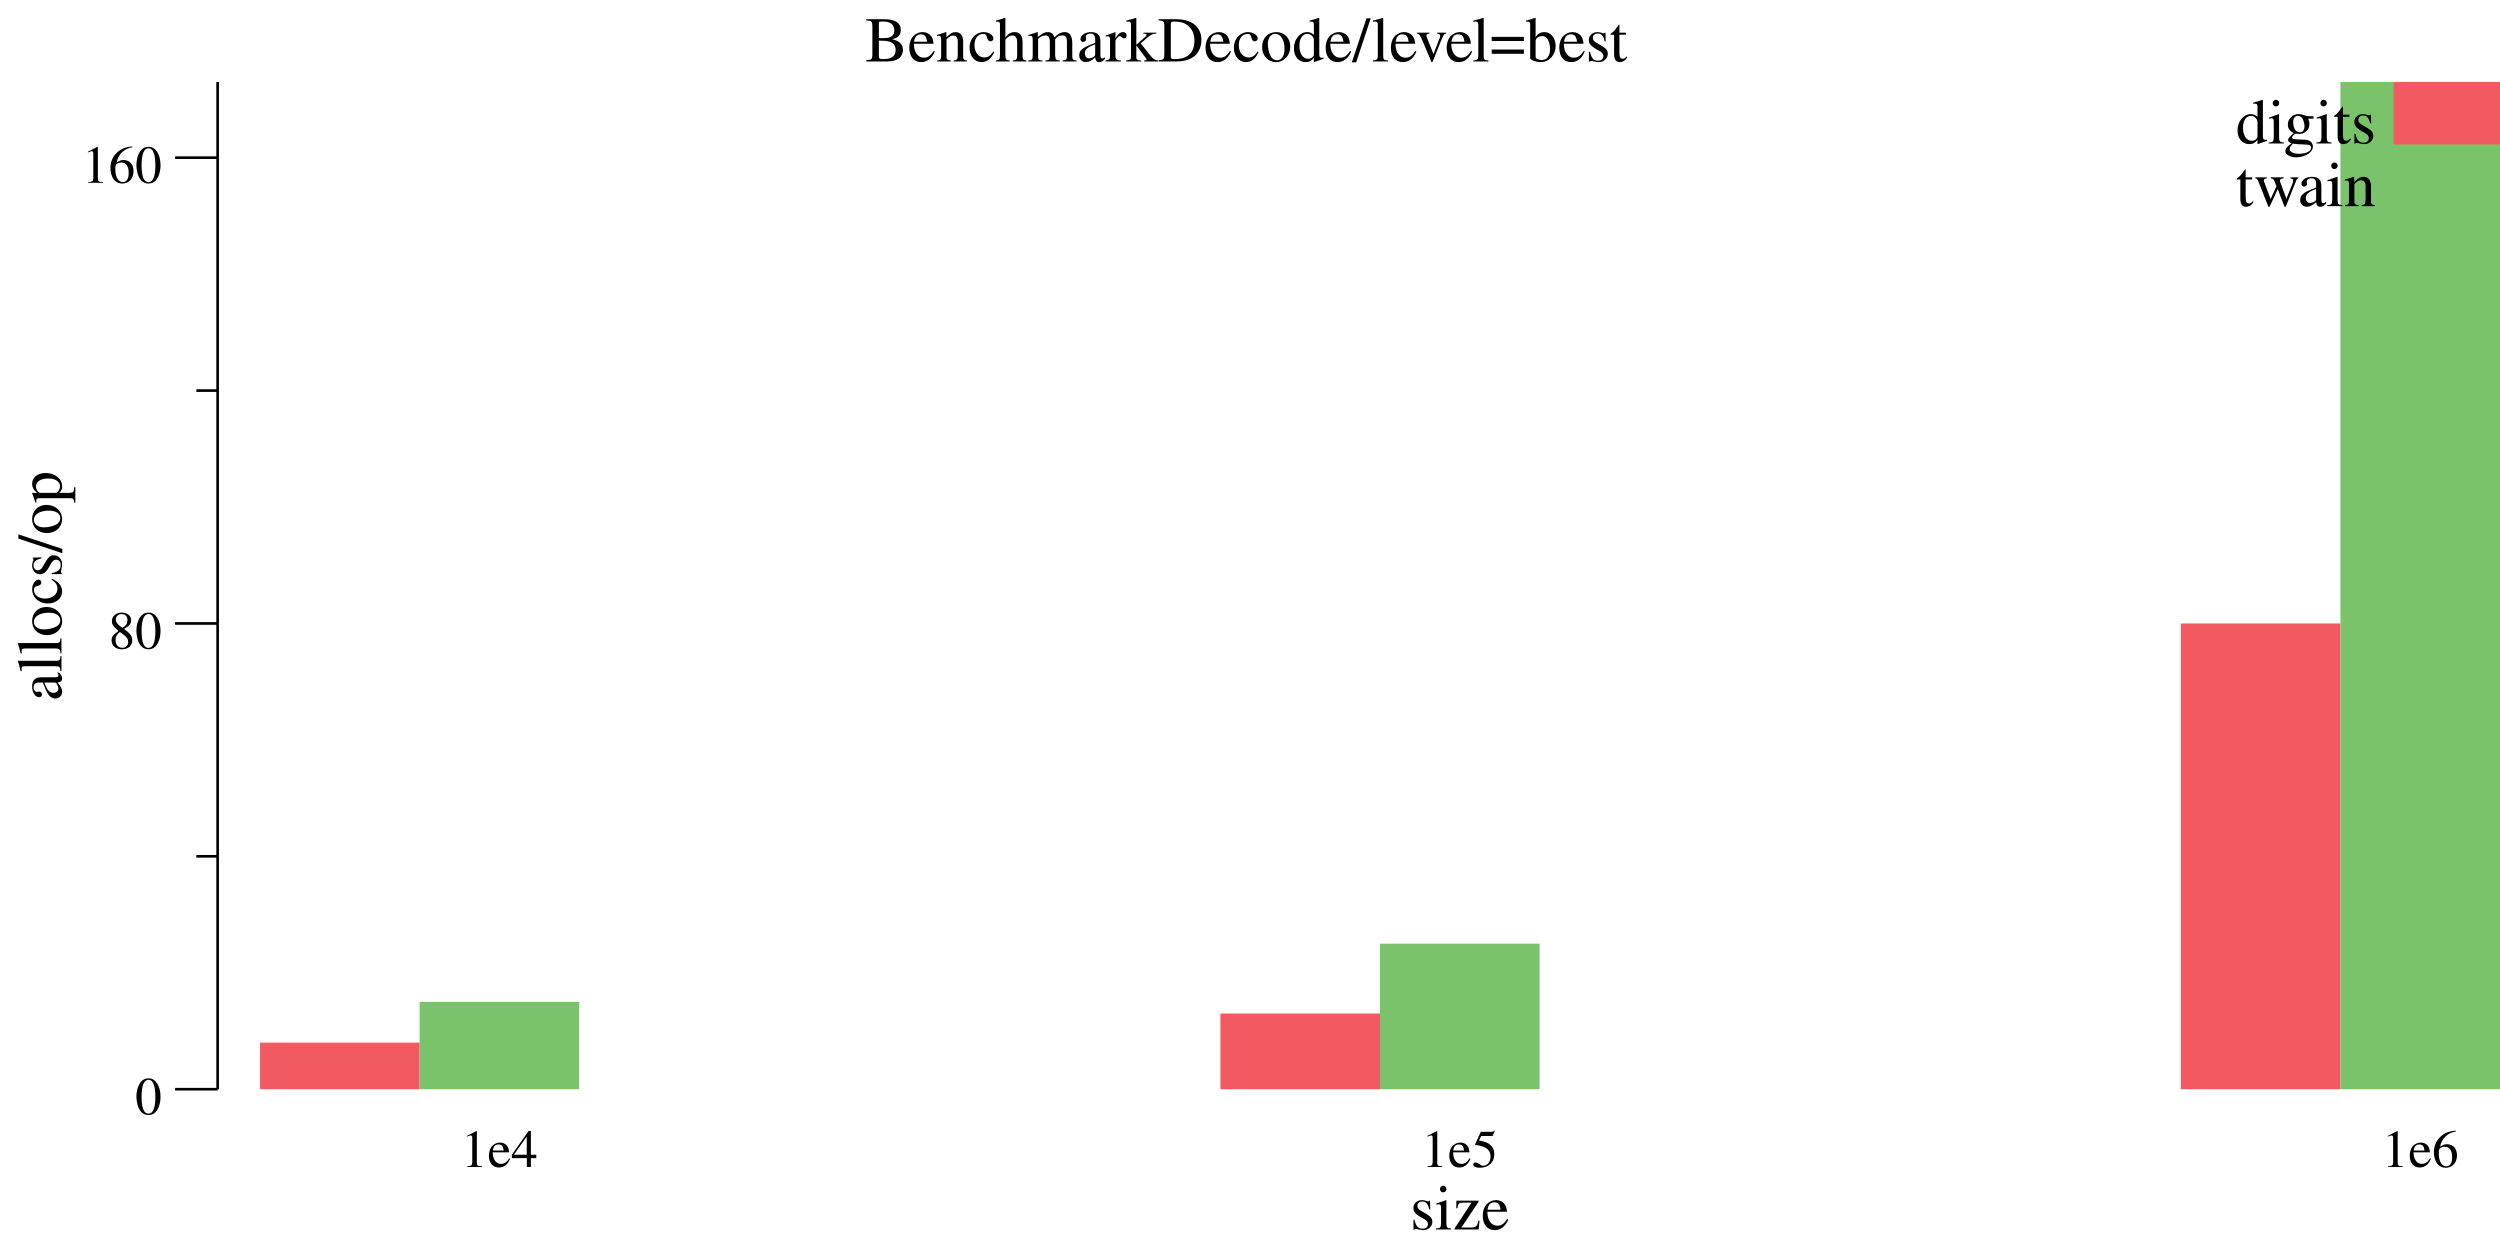
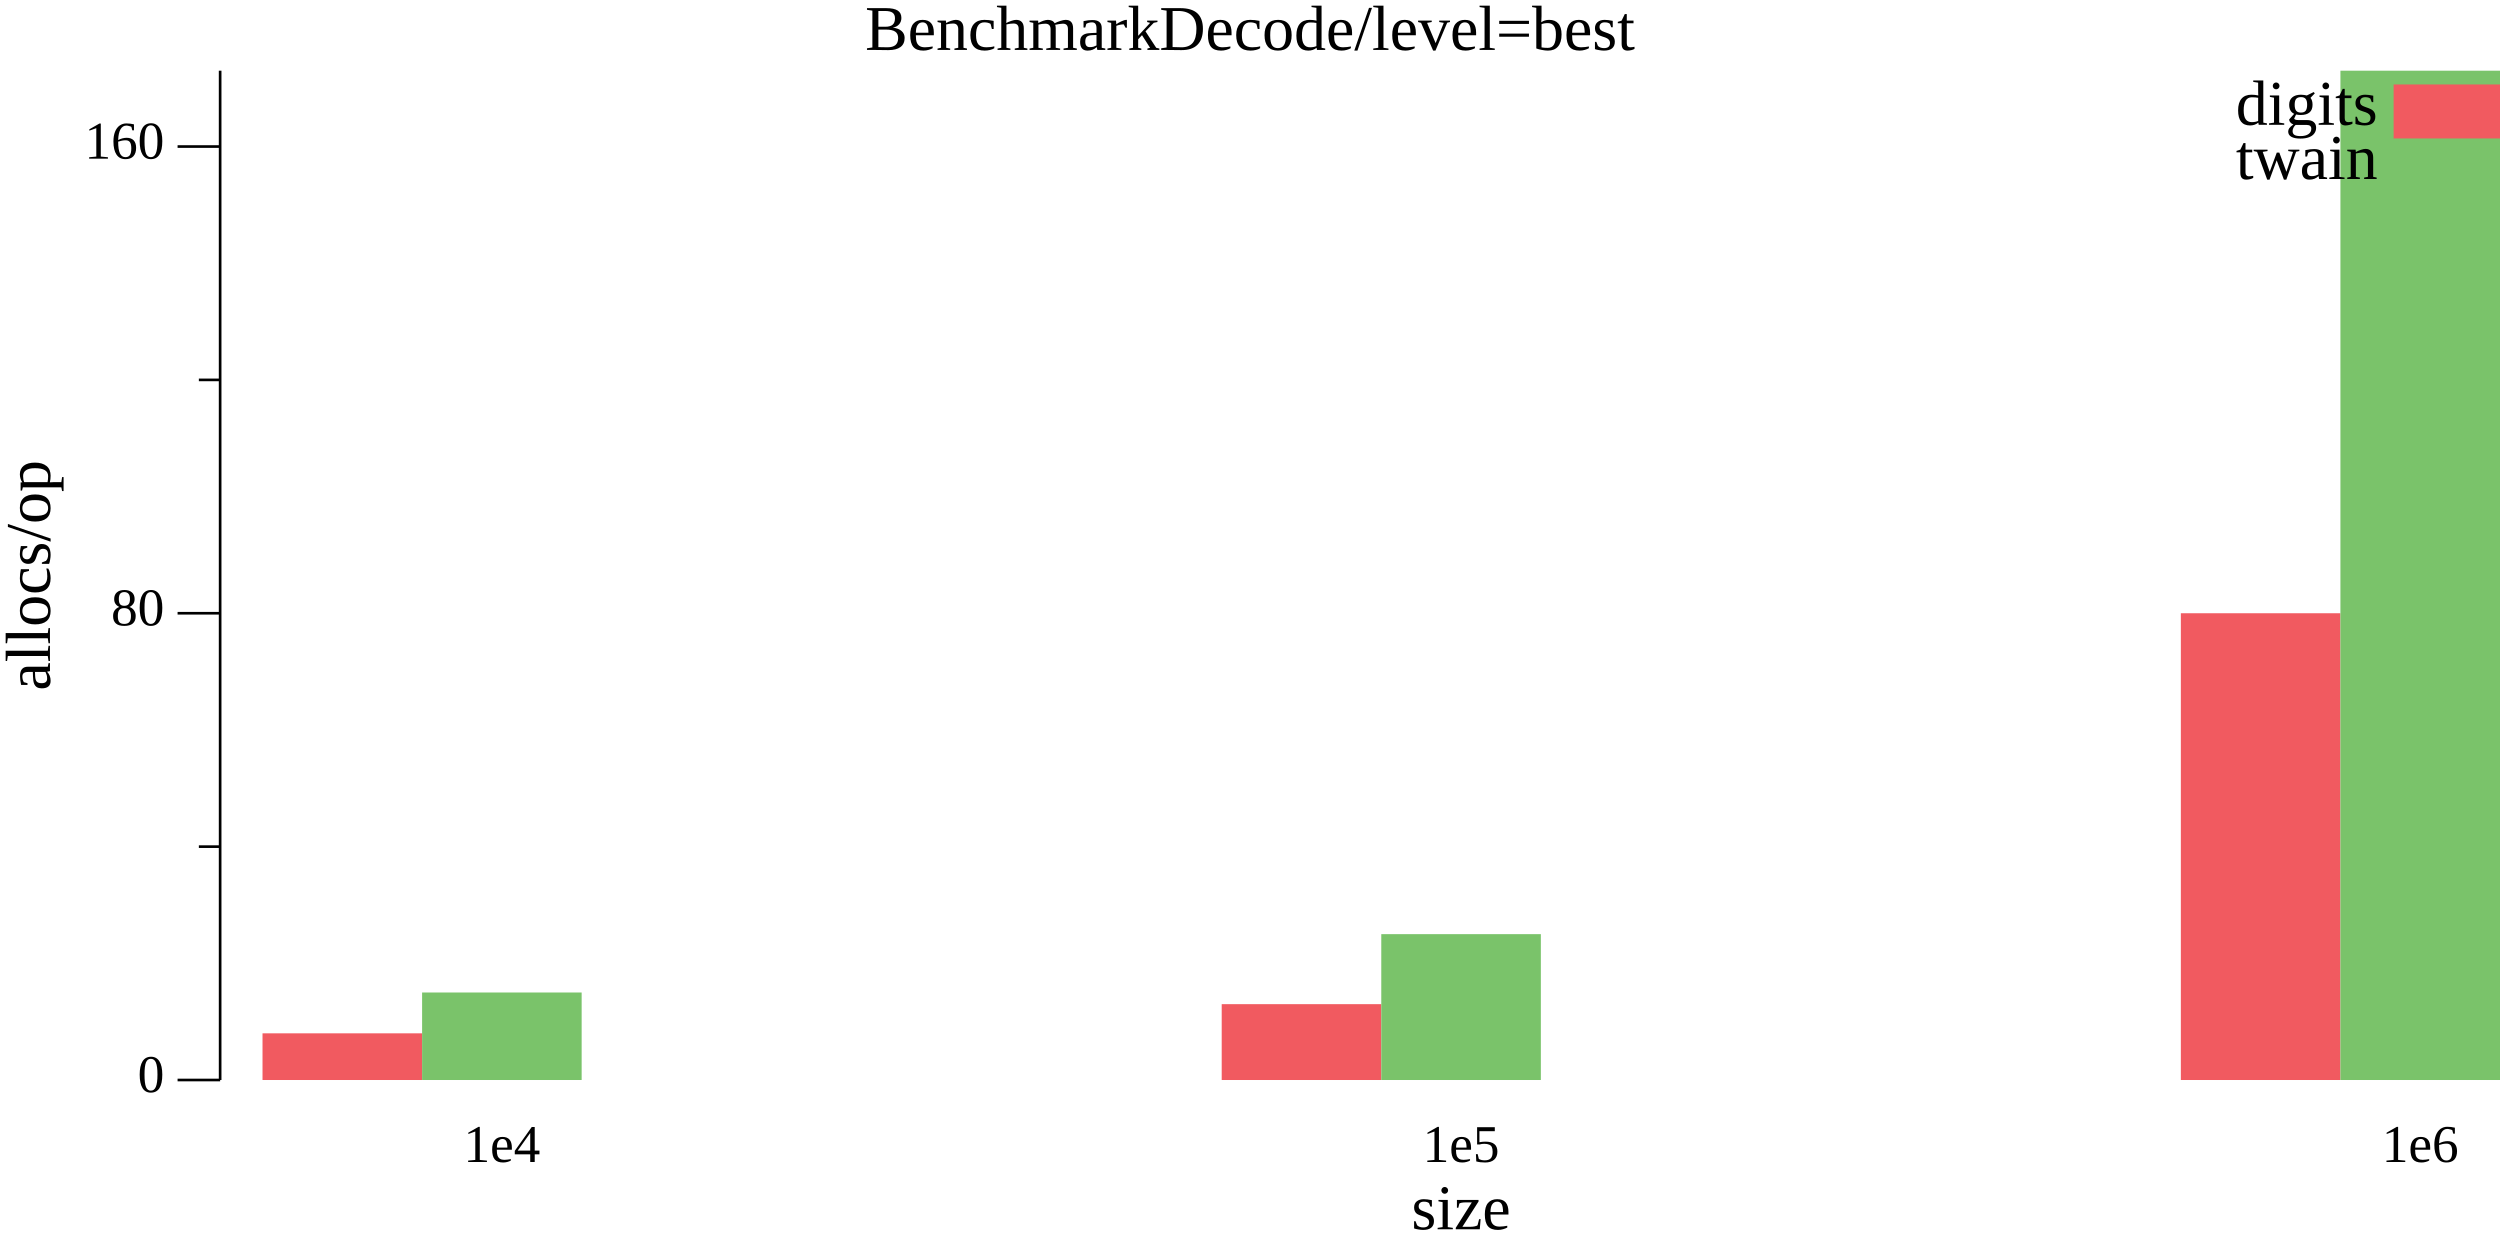
<svg xmlns="http://www.w3.org/2000/svg" width="470pt" height="235pt" viewBox="0 0 470 235">
  <g transform="scale(1, -1) translate(0, -235)">
    <path d="M0,0L470,0L470,235L0,235Z" style="fill:#FFFFFF" />
-     <text x="162.65" y="-223.45" transform="scale(1, -1)" style="font-family:Times;font-weight:normal;font-style:normal;font-size:12px">BenchmarkDecode/level=best</text>
-     <text x="265.11" y="-3.861" transform="scale(1, -1)" style="font-family:Times;font-weight:normal;font-style:normal;font-size:12px">size</text>
-     <text x="86.666" y="-15.602" transform="scale(1, -1)" style="font-family:Times;font-weight:normal;font-style:normal;font-size:10px">1e4</text>
-     <text x="267.22" y="-15.602" transform="scale(1, -1)" style="font-family:Times;font-weight:normal;font-style:normal;font-size:10px">1e5</text>
-     <text x="447.78" y="-15.602" transform="scale(1, -1)" style="font-family:Times;font-weight:normal;font-style:normal;font-size:10px">1e6</text>
+     <text x="162.65" y="-225.61" transform="scale(1, -1)" style="font-family:Liberation Serif;font-variant:normal;font-weight:normal;font-style:normal;font-size:12px">BenchmarkDecode/level=best</text>
+     <text x="265.35" y="-3.902" transform="scale(1, -1)" style="font-family:Liberation Serif;font-variant:normal;font-weight:normal;font-style:normal;font-size:12px">size</text>
+     <text x="87.135" y="-16.541" transform="scale(1, -1)" style="font-family:Liberation Serif;font-variant:normal;font-weight:normal;font-style:normal;font-size:10px">1e4</text>
+     <text x="267.46" y="-16.541" transform="scale(1, -1)" style="font-family:Liberation Serif;font-variant:normal;font-weight:normal;font-style:normal;font-size:10px">1e5</text>
+     <text x="447.78" y="-16.541" transform="scale(1, -1)" style="font-family:Liberation Serif;font-variant:normal;font-weight:normal;font-style:normal;font-size:10px">1e6</text>
    <g transform="rotate(90)">
-       <text x="103.25" y="11.555" transform="scale(1, -1)" style="font-family:Times;font-weight:normal;font-style:normal;font-size:12px">allocs/op</text>
+       <text x="105.17" y="9.387" transform="scale(1, -1)" style="font-family:Liberation Serif;font-variant:normal;font-weight:normal;font-style:normal;font-size:12px">allocs/op</text>
    </g>
-     <text x="25.416" y="-25.509" transform="scale(1, -1)" style="font-family:Times;font-weight:normal;font-style:normal;font-size:10px">0</text>
-     <text x="20.416" y="-113.07" transform="scale(1, -1)" style="font-family:Times;font-weight:normal;font-style:normal;font-size:10px">80</text>
-     <text x="15.416" y="-200.63" transform="scale(1, -1)" style="font-family:Times;font-weight:normal;font-style:normal;font-size:10px">160</text>
-     <path d="M32.916,30.23L40.916,30.23" style="fill:none;stroke:#000000;stroke-width:0.5" />
-     <path d="M32.916,117.79L40.916,117.79" style="fill:none;stroke:#000000;stroke-width:0.5" />
-     <path d="M32.916,205.36L40.916,205.36" style="fill:none;stroke:#000000;stroke-width:0.5" />
-     <path d="M36.916,74.012L40.916,74.012" style="fill:none;stroke:#000000;stroke-width:0.5" />
-     <path d="M36.916,161.57L40.916,161.57" style="fill:none;stroke:#000000;stroke-width:0.5" />
-     <path d="M40.916,30.23L40.916,219.58" style="fill:none;stroke:#000000;stroke-width:0.5" />
-     <path d="M48.885,30.23L48.885,38.987L78.885,38.987L78.885,30.23Z" style="fill:#F15A60" />
-     <path d="M229.44,30.23L229.44,44.459L259.44,44.459L259.44,30.23Z" style="fill:#F15A60" />
-     <path d="M410,30.23L410,117.79L440,117.79L440,30.23Z" style="fill:#F15A60" />
-     <path d="M78.885,30.23L78.885,46.648L108.89,46.648L108.89,30.23Z" style="fill:#7AC36A" />
-     <path d="M259.44,30.23L259.44,57.594L289.44,57.594L289.44,30.23Z" style="fill:#7AC36A" />
-     <path d="M440,30.23L440,219.58L470,219.58L470,30.23Z" style="fill:#7AC36A" />
-     <path d="M450,207.81L450,219.58L470,219.58L470,207.81Z" style="fill:#F15A60" />
-     <text x="420.33" y="-208.03" transform="scale(1, -1)" style="font-family:Times;font-weight:normal;font-style:normal;font-size:12px">digits</text>
-     <path d="M450,196.03L450,207.81L470,207.81L470,196.03Z" style="fill:#7AC36A" />
-     <text x="420.34" y="-196.25" transform="scale(1, -1)" style="font-family:Times;font-weight:normal;font-style:normal;font-size:12px">twain</text>
+     <text x="25.885" y="-29.674" transform="scale(1, -1)" style="font-family:Liberation Serif;font-variant:normal;font-weight:normal;font-style:normal;font-size:10px">0</text>
+     <text x="20.885" y="-117.42" transform="scale(1, -1)" style="font-family:Liberation Serif;font-variant:normal;font-weight:normal;font-style:normal;font-size:10px">80</text>
+     <text x="15.885" y="-205.17" transform="scale(1, -1)" style="font-family:Liberation Serif;font-variant:normal;font-weight:normal;font-style:normal;font-size:10px">160</text>
+     <path d="M33.385,31.959L41.385,31.959" style="fill:none;stroke:#000000;stroke-width:0.5" />
+     <path d="M33.385,119.71L41.385,119.71" style="fill:none;stroke:#000000;stroke-width:0.5" />
+     <path d="M33.385,207.45L41.385,207.45" style="fill:none;stroke:#000000;stroke-width:0.5" />
+     <path d="M37.385,75.832L41.385,75.832" style="fill:none;stroke:#000000;stroke-width:0.5" />
+     <path d="M37.385,163.58L41.385,163.58" style="fill:none;stroke:#000000;stroke-width:0.5" />
+     <path d="M41.385,31.959L41.385,221.71" style="fill:none;stroke:#000000;stroke-width:0.5" />
+     <path d="M49.354,31.959L49.354,40.734L79.354,40.734L79.354,31.959Z" style="fill:#F15A60" />
+     <path d="M229.68,31.959L229.68,46.218L259.68,46.218L259.68,31.959Z" style="fill:#F15A60" />
+     <path d="M410,31.959L410,119.71L440,119.71L440,31.959Z" style="fill:#F15A60" />
+     <path d="M79.354,31.959L79.354,48.411L109.35,48.411L109.35,31.959Z" style="fill:#7AC36A" />
+     <path d="M259.68,31.959L259.68,59.38L289.68,59.38L289.68,31.959Z" style="fill:#7AC36A" />
+     <path d="M440,31.959L440,221.71L470,221.71L470,31.959Z" style="fill:#7AC36A" />
+     <path d="M450,208.93L450,219.12L470,219.12L470,208.93Z" style="fill:#F15A60" />
+     <text x="420.33" y="-211.54" transform="scale(1, -1)" style="font-family:Liberation Serif;font-variant:normal;font-weight:normal;font-style:normal;font-size:12px">digits</text>
+     <path d="M450,198.75L450,208.93L470,208.93L470,198.75Z" style="fill:#7AC36A" />
+     <text x="420.34" y="-201.35" transform="scale(1, -1)" style="font-family:Liberation Serif;font-variant:normal;font-weight:normal;font-style:normal;font-size:12px">twain</text>
  </g>
</svg>
